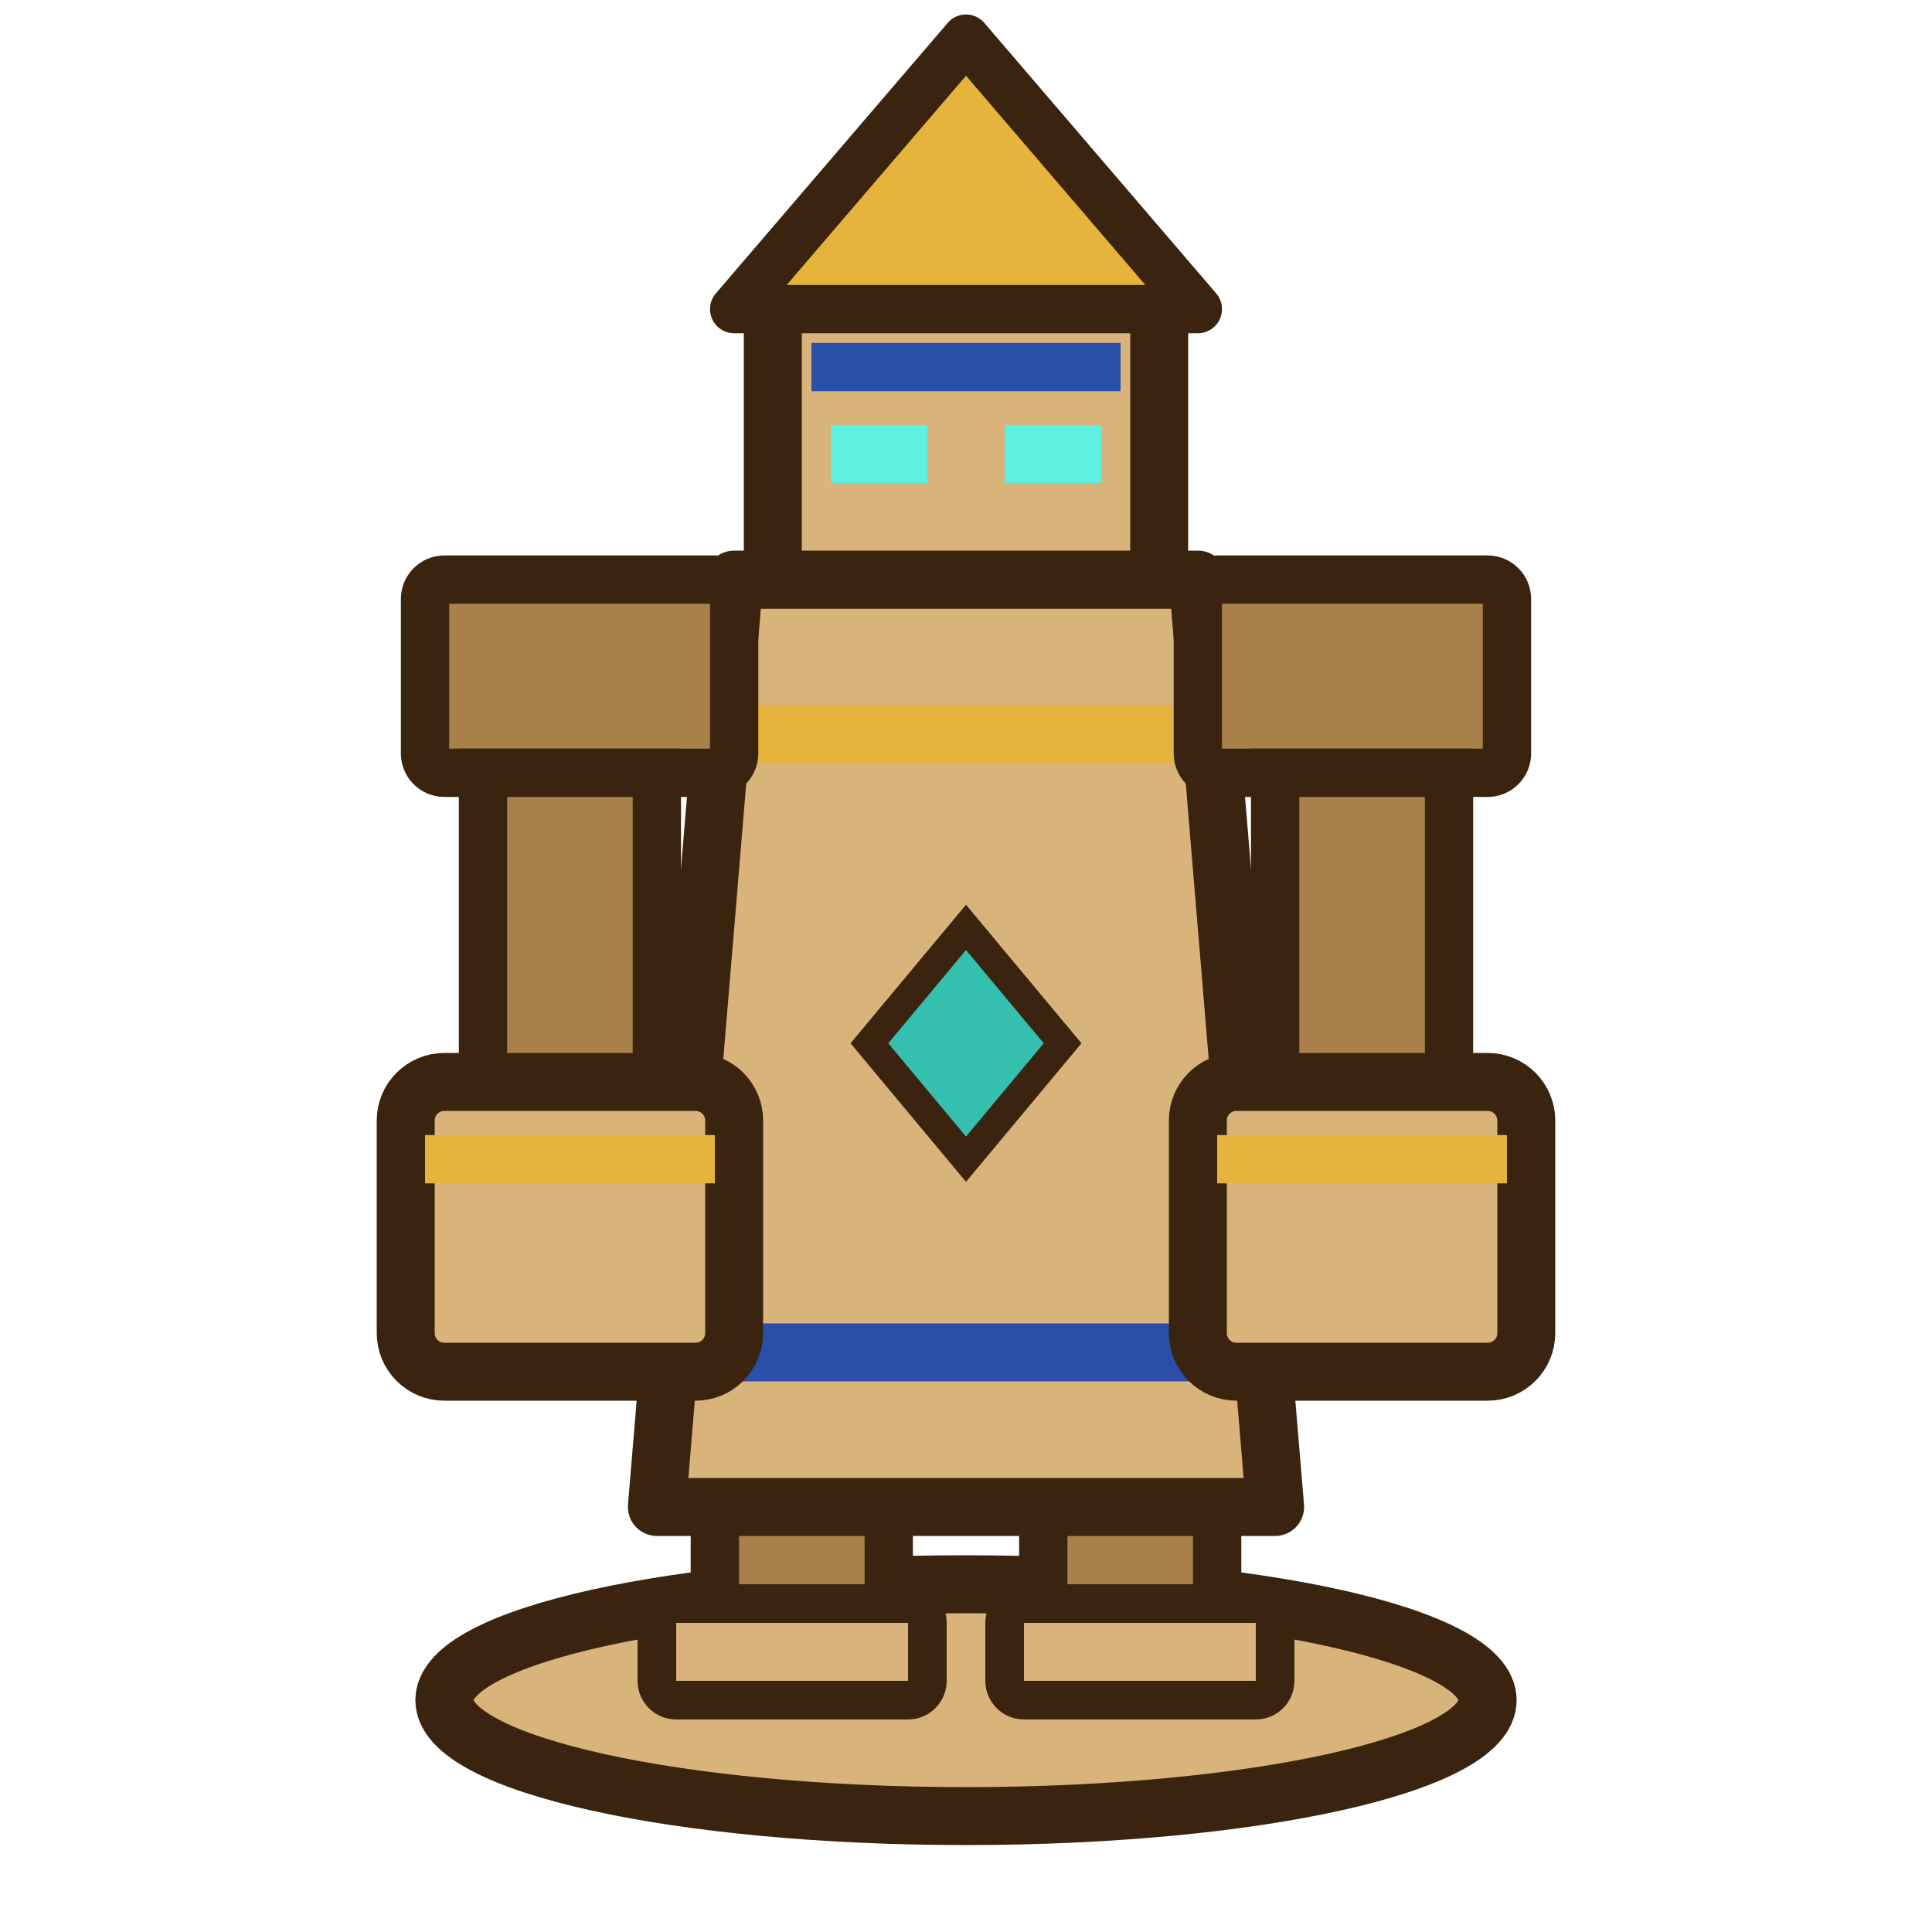
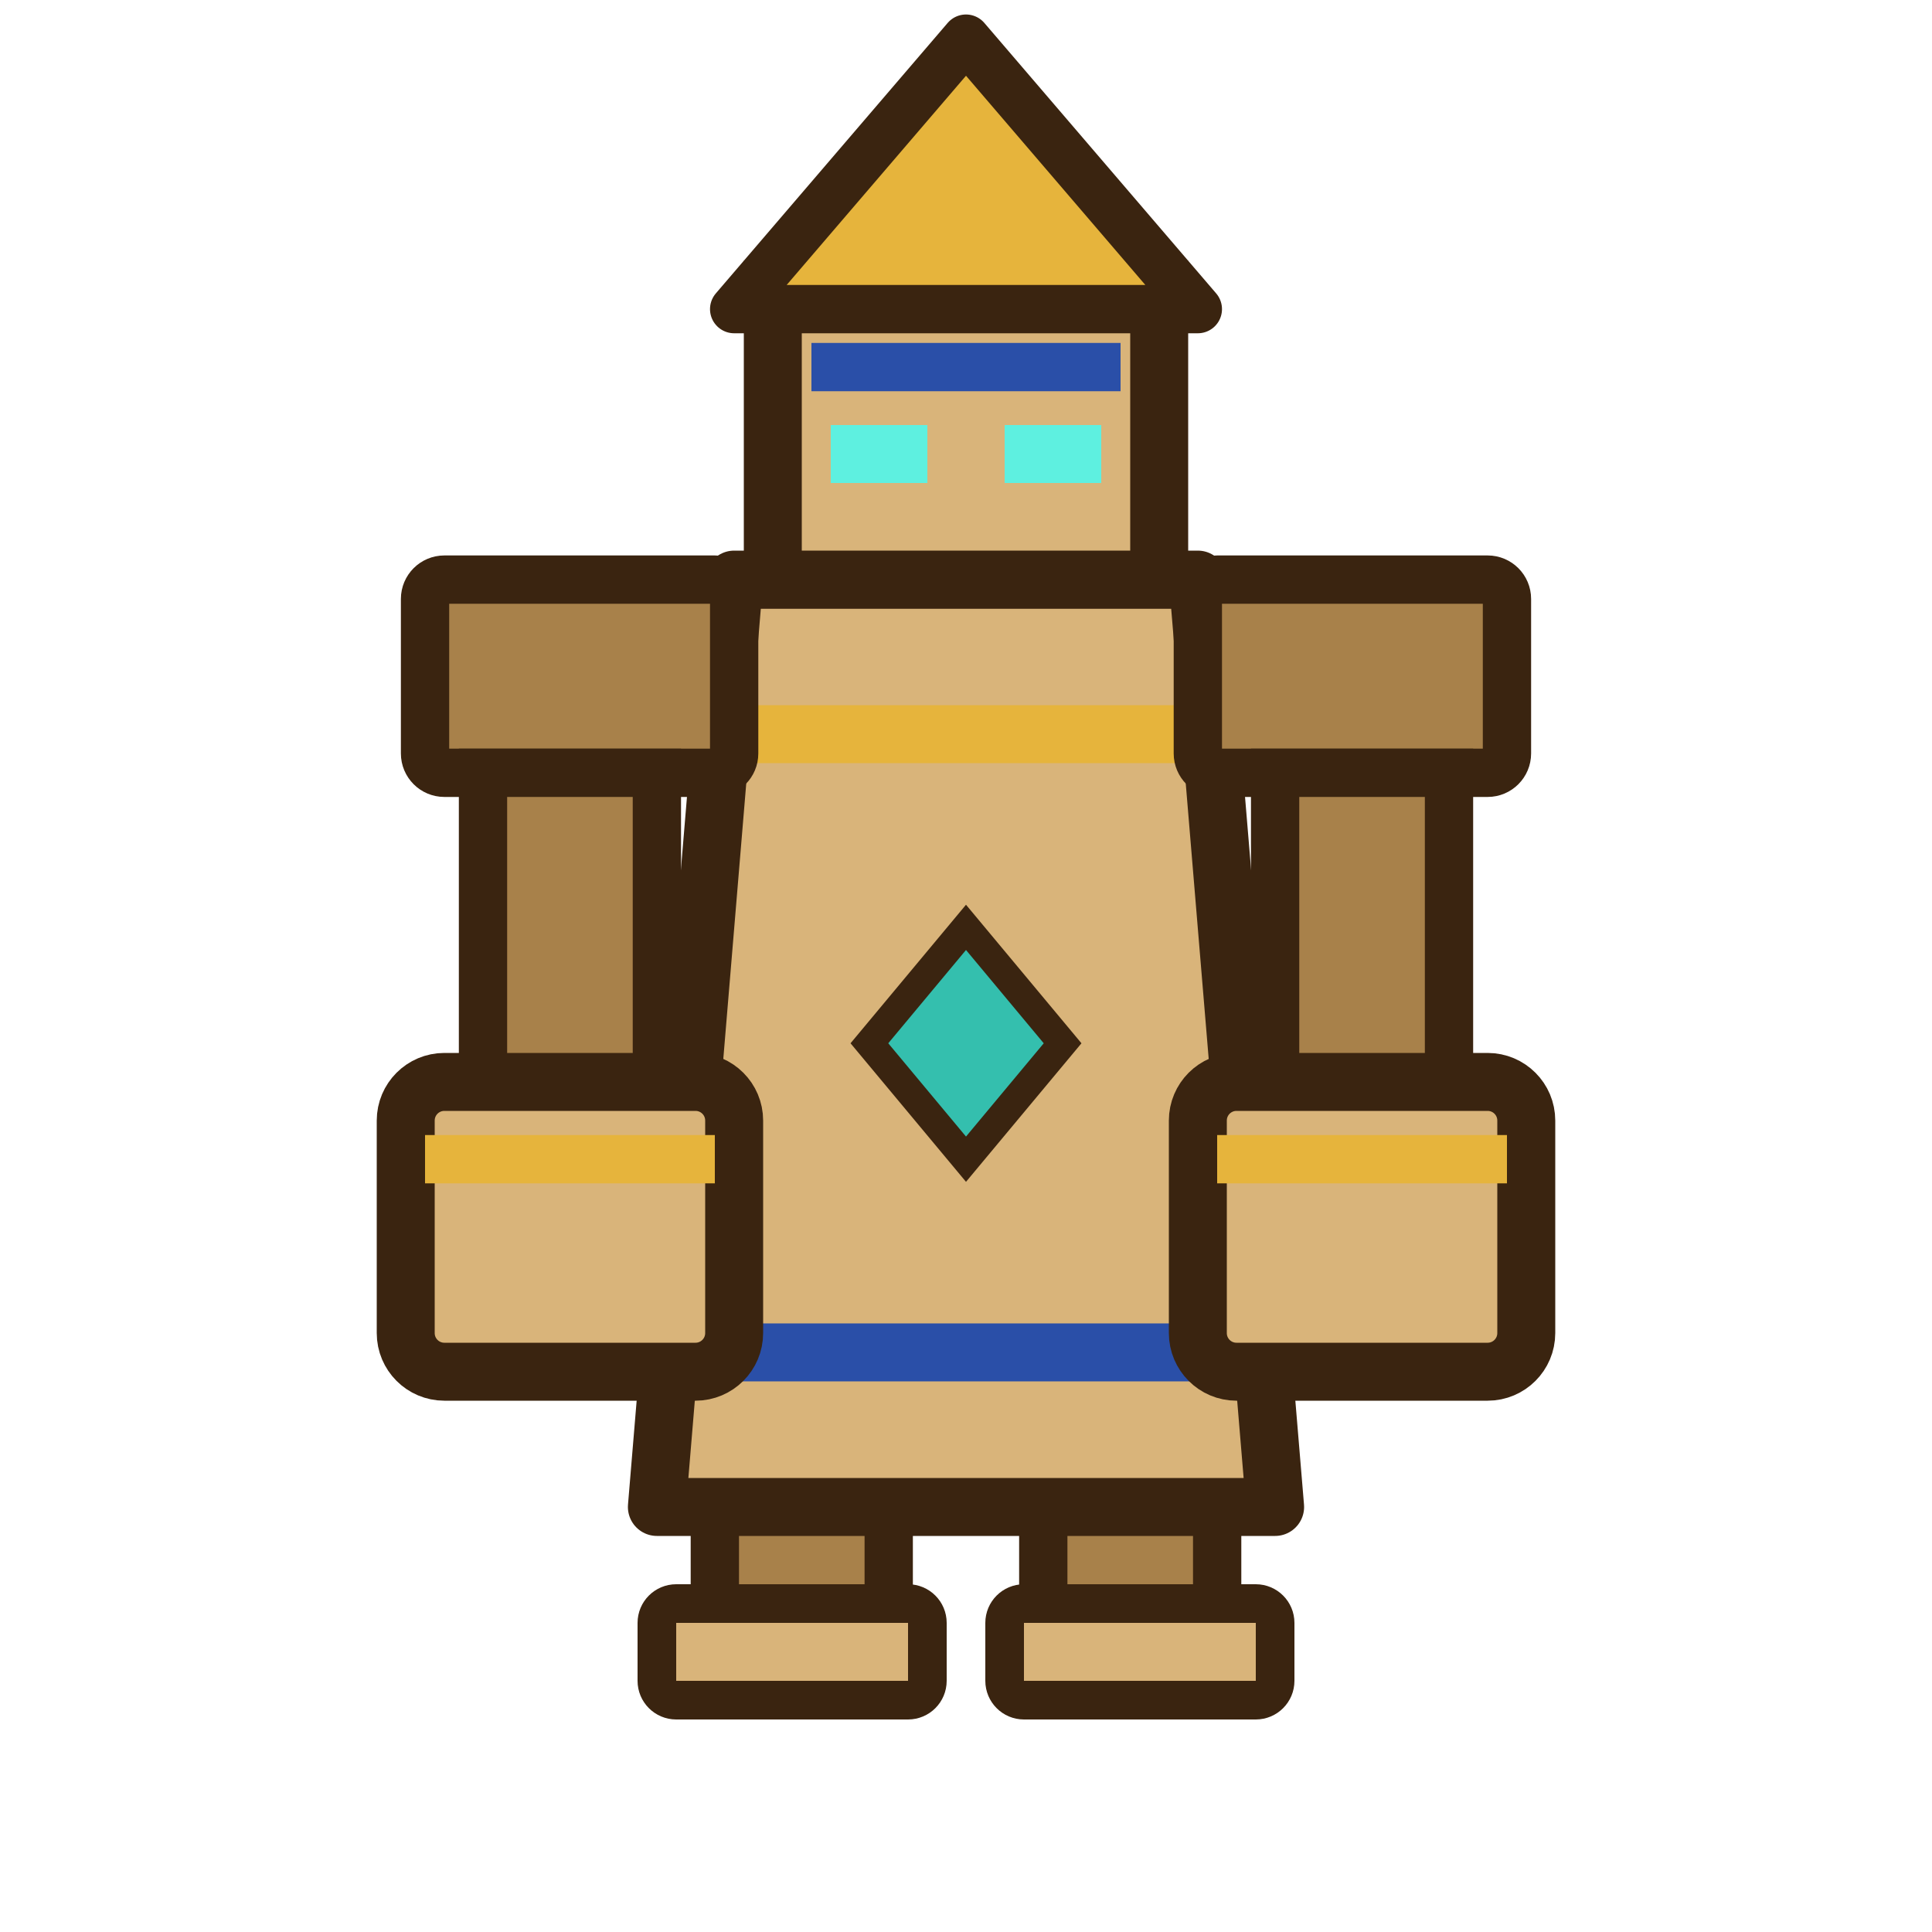
<svg xmlns="http://www.w3.org/2000/svg" viewBox="0 0 100 100">
-   <ellipse cx="50" cy="88" rx="27" ry="6" fill="#d9b47a" stroke="#3a2410" stroke-width="3" />
  <rect x="37" y="76" width="9" height="9" fill="#a8814a" stroke="#3a2410" stroke-width="2.5" />
  <rect x="54" y="76" width="9" height="9" fill="#a8814a" stroke="#3a2410" stroke-width="2.5" />
  <rect x="34" y="83" width="14" height="5" rx="1" fill="#d9b47a" stroke="#3a2410" stroke-width="2" />
  <rect x="52" y="83" width="14" height="5" rx="1" fill="#d9b47a" stroke="#3a2410" stroke-width="2" />
  <path d="M34 78 L38 30 H62 L66 78 Z" fill="#d9b47a" stroke="#3a2410" stroke-width="3" stroke-linejoin="round" />
  <path d="M36 70 H64" stroke="#2a4fa8" stroke-width="3" />
  <path d="M38 38 H62" stroke="#e6b43c" stroke-width="3" />
  <path d="M50 48 L55 54 L50 60 L45 54 Z" fill="#34bfae" stroke="#3a2410" stroke-width="1.5" />
  <rect x="22" y="30" width="16" height="10" rx="1" fill="#a8814a" stroke="#3a2410" stroke-width="2.5" />
  <rect x="62" y="30" width="16" height="10" rx="1" fill="#a8814a" stroke="#3a2410" stroke-width="2.5" />
  <rect x="25" y="40" width="9" height="17" fill="#a8814a" stroke="#3a2410" stroke-width="2.5" />
  <rect x="66" y="40" width="9" height="17" fill="#a8814a" stroke="#3a2410" stroke-width="2.5" />
  <rect x="21" y="56" width="17" height="15" rx="2" fill="#d9b47a" stroke="#3a2410" stroke-width="3" />
  <rect x="62" y="56" width="17" height="15" rx="2" fill="#d9b47a" stroke="#3a2410" stroke-width="3" />
  <path d="M22 60 H37 M63 60 H78" stroke="#e6b43c" stroke-width="2.5" />
  <rect x="40" y="15" width="20" height="15" fill="#d9b47a" stroke="#3a2410" stroke-width="3" />
  <path d="M38 16 L50 2 L62 16 Z" fill="#e6b43c" stroke="#3a2410" stroke-width="2.5" stroke-linejoin="round" />
  <path d="M42 19 H58" stroke="#2a4fa8" stroke-width="2.5" />
  <rect x="43" y="22" width="5" height="3" fill="#5ef0e0" />
  <rect x="52" y="22" width="5" height="3" fill="#5ef0e0" />
</svg>
